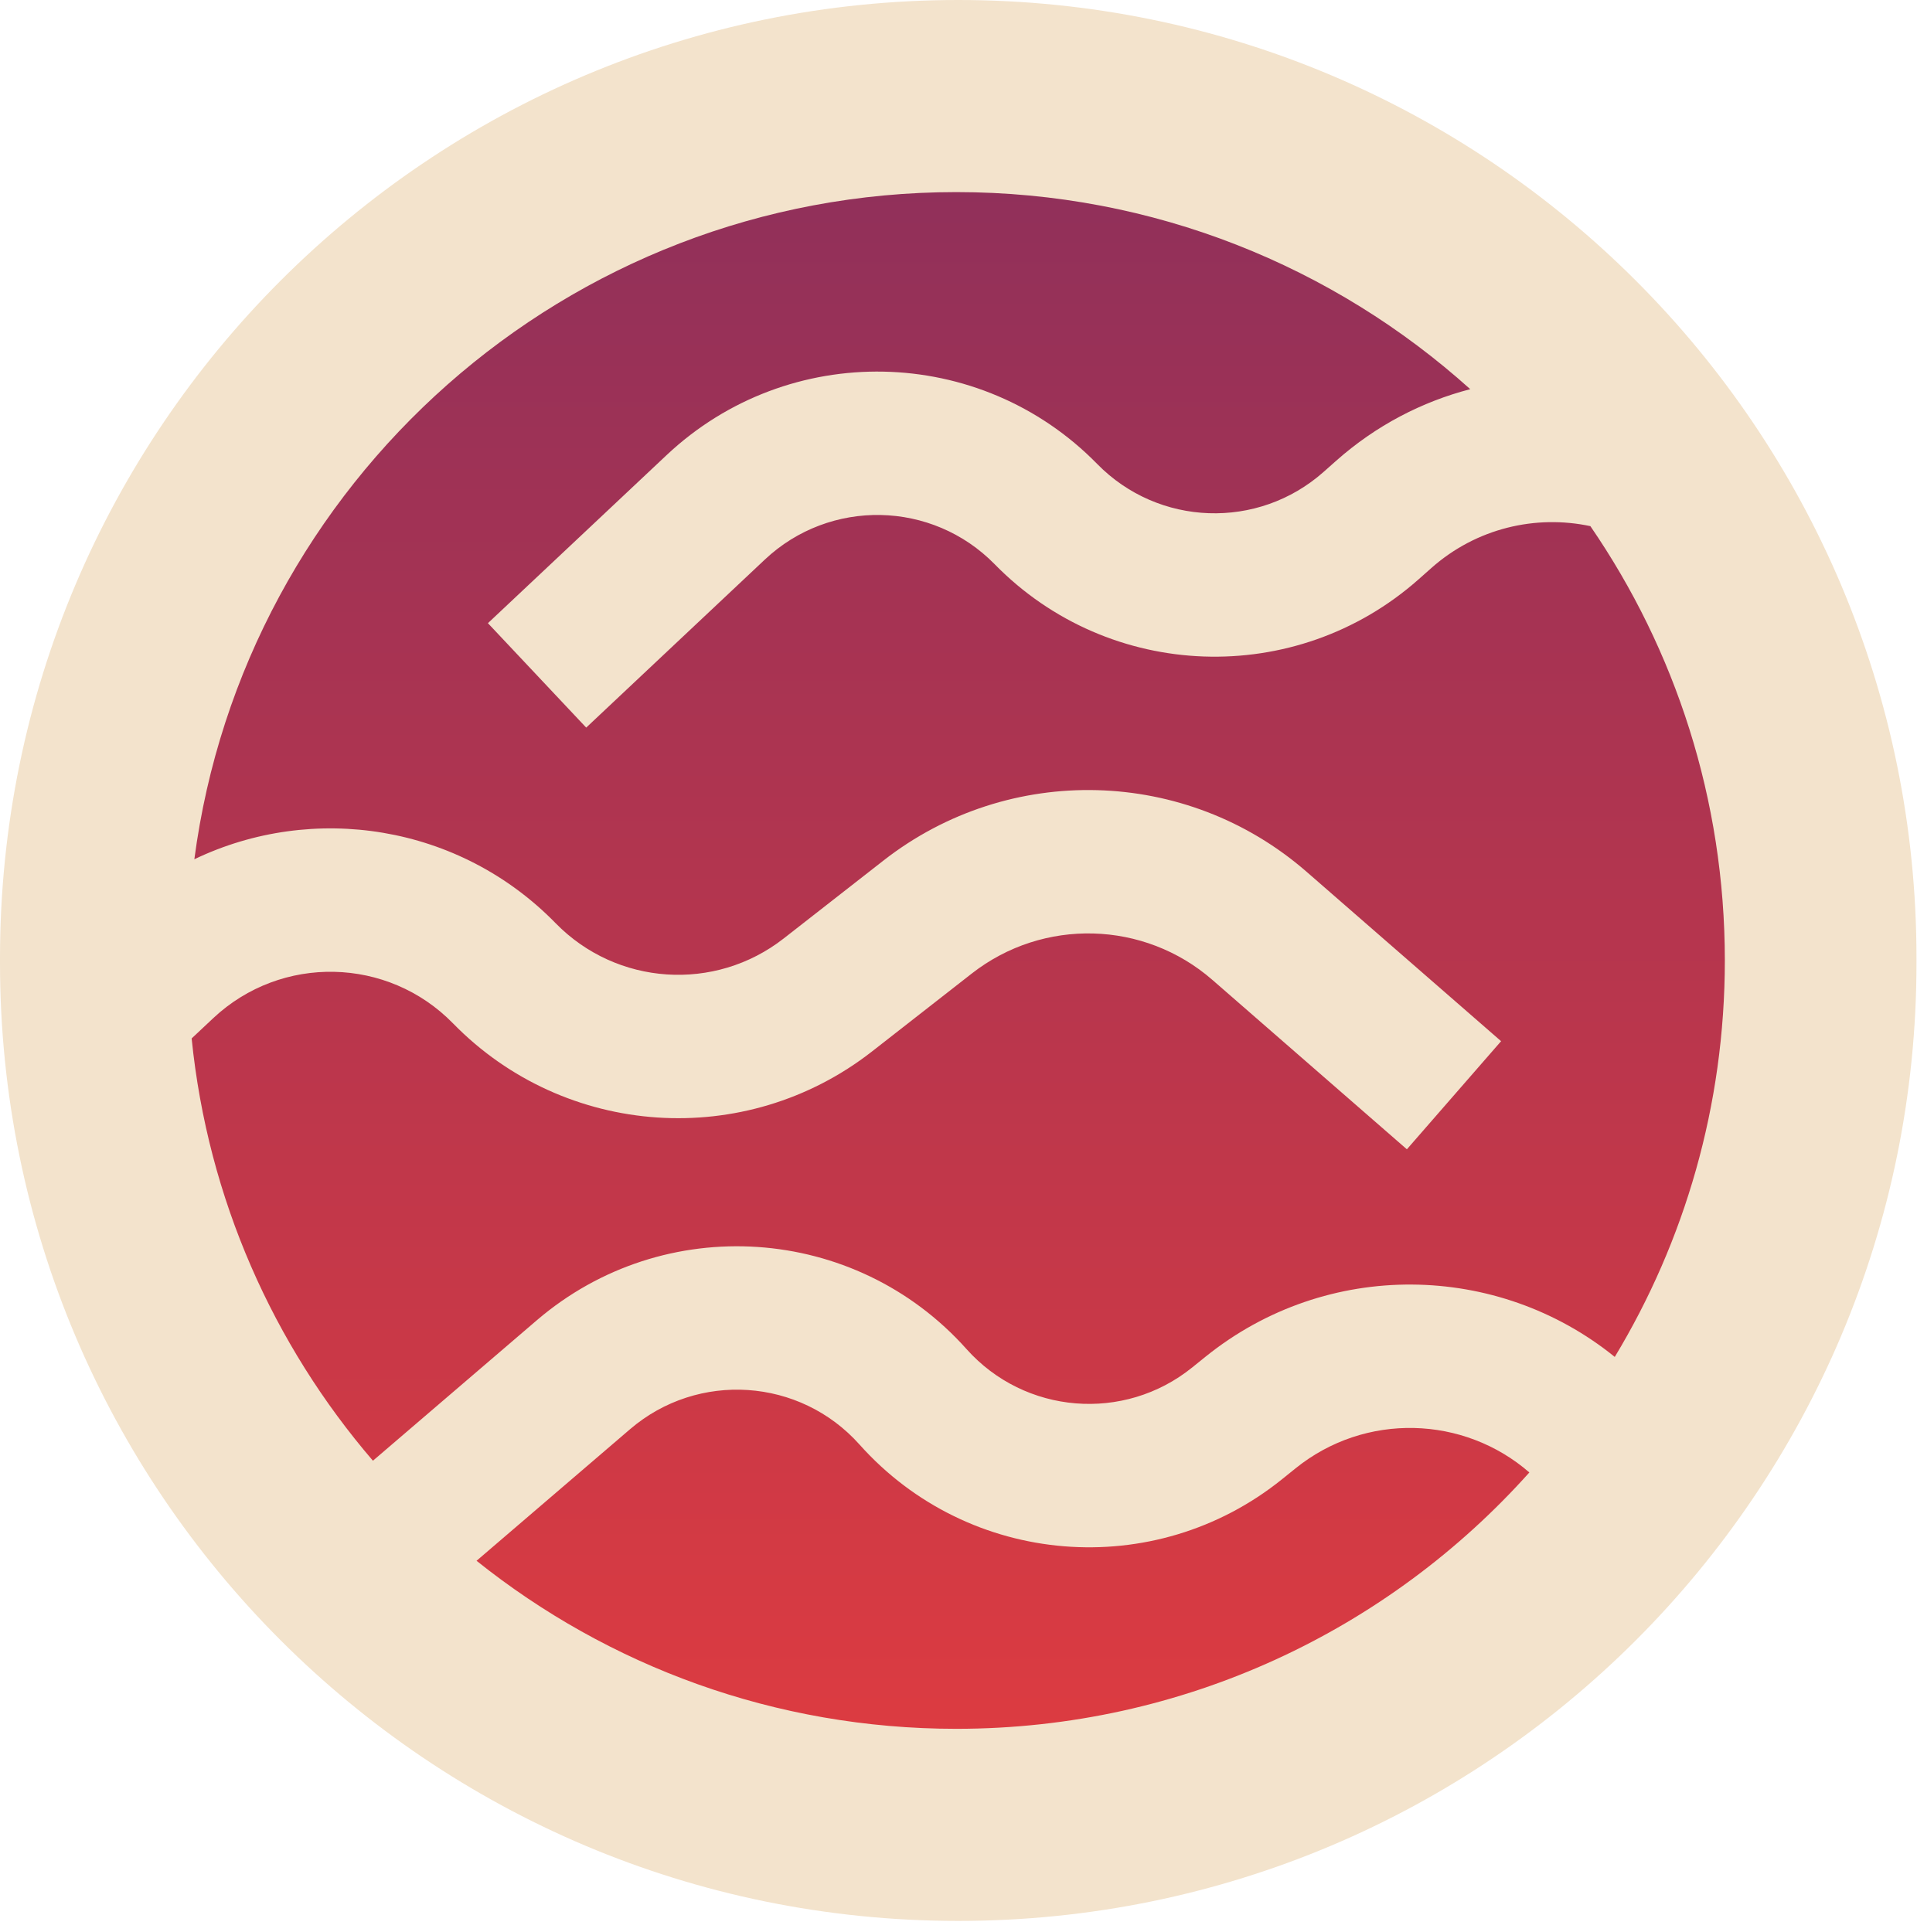
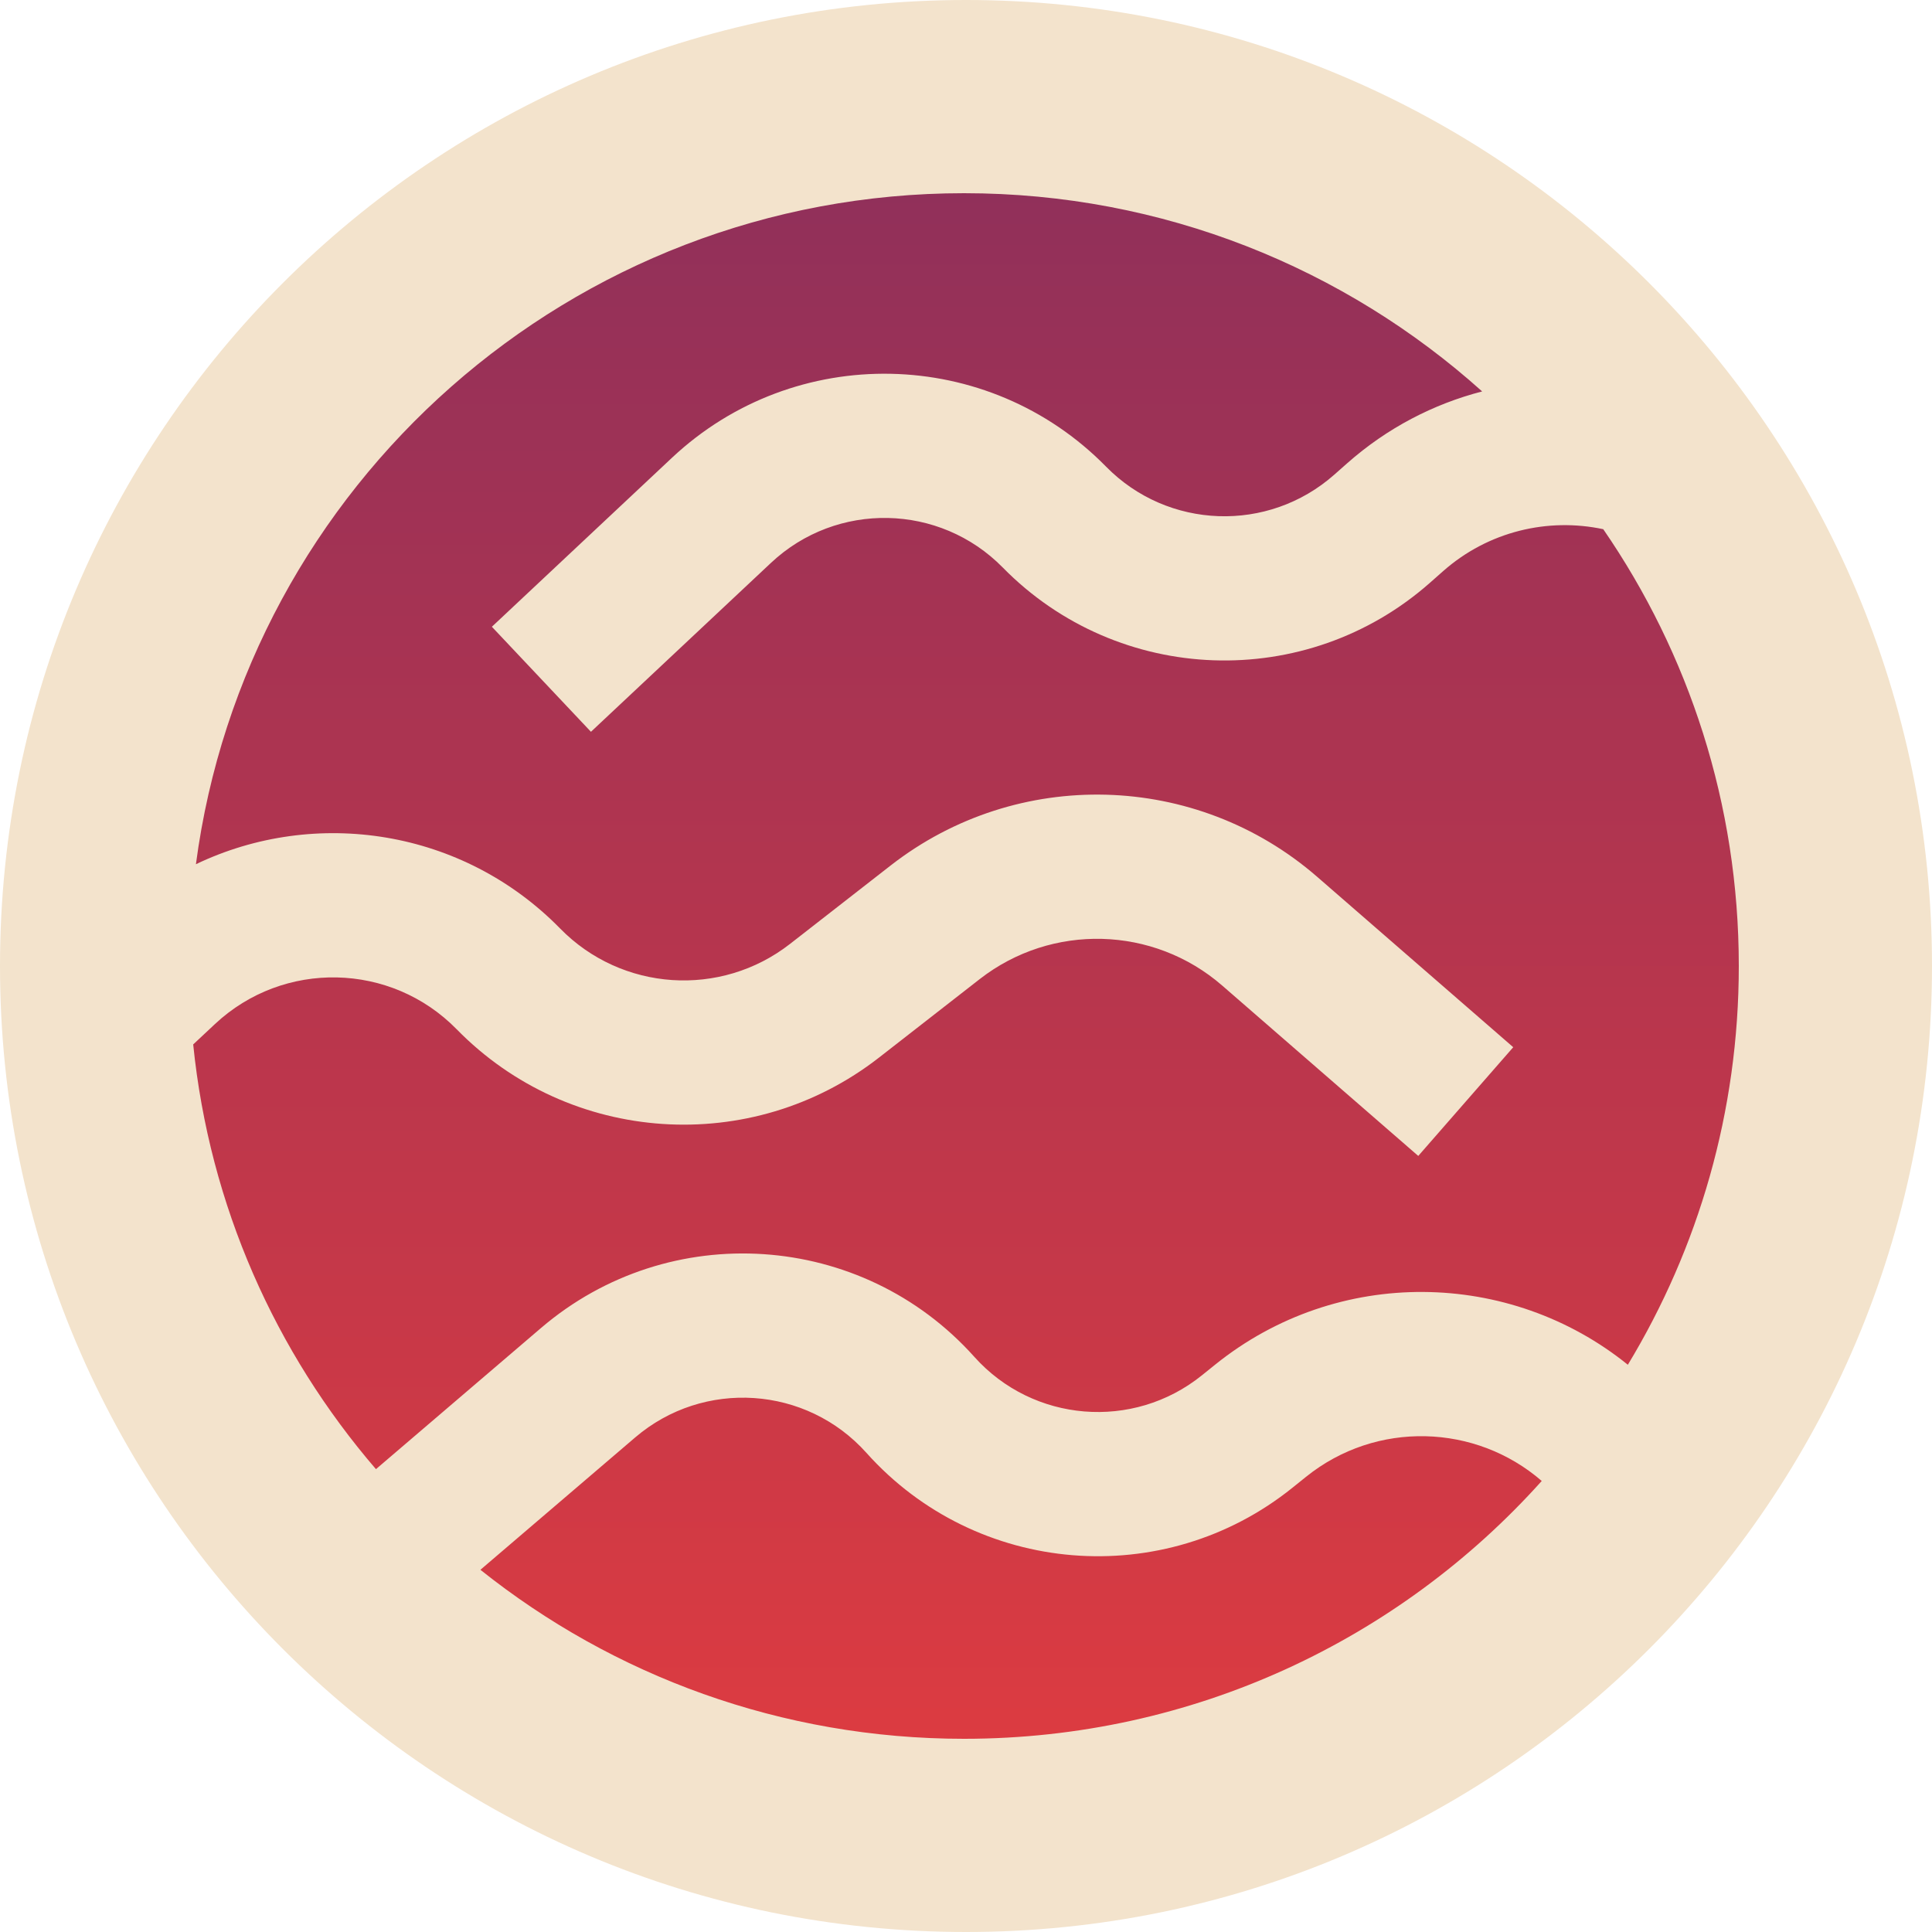
- <svg xmlns="http://www.w3.org/2000/svg" width="120" height="121" viewBox="0 0 120 121" fill="none">
-   <rect width="120" height="120.306" rx="60" fill="#F3E3CC" />
-   <path fill-rule="evenodd" clip-rule="evenodd" d="M59.878 108.275C74.137 108.275 86.948 102.073 95.76 92.219C91.661 88.657 85.484 88.44 81.12 91.962L80.286 92.634C72.296 99.082 60.653 98.13 53.817 90.47C50.088 86.292 43.702 85.866 39.451 89.51L29.839 97.751C38.072 104.337 48.515 108.275 59.878 108.275ZM75.48 84.973C83.091 78.832 93.788 79.052 101.108 84.983C105.483 77.734 108 69.237 108 60.153C108 50.059 104.892 40.69 99.581 32.952C96.157 32.223 92.445 33.075 89.628 35.571L88.826 36.282C81.142 43.091 69.468 42.677 62.285 35.341C58.368 31.34 51.969 31.209 47.89 35.046L36.705 45.569L30.551 39.029L41.737 28.505C49.377 21.317 61.364 21.564 68.702 29.059C72.536 32.975 78.768 33.196 82.87 29.561L83.672 28.85C86.162 26.644 89.043 25.156 92.059 24.374C83.534 16.7 72.251 12.031 59.878 12.031C35.449 12.031 15.272 30.233 12.169 53.815C19.589 50.254 28.742 51.624 34.791 57.82C38.611 61.731 44.761 62.144 49.068 58.778L55.322 53.892C63.183 47.752 74.294 48.049 81.814 54.601L93.99 65.209L88.091 71.98L75.915 61.372C71.639 57.646 65.321 57.477 60.851 60.969L54.597 65.855C46.682 72.038 35.384 71.28 28.366 64.094C24.286 59.915 17.612 59.77 13.353 63.766L12 65.036C13.013 75.087 17.119 84.225 23.351 91.484L33.606 82.693C41.569 75.865 53.532 76.664 60.517 84.49C64.166 88.579 70.381 89.087 74.647 85.645L75.48 84.973Z" fill="url(#paint0_linear_9933_25)" />
+ <svg xmlns="http://www.w3.org/2000/svg" width="88" height="88" viewBox="0 0 88 88" fill="none">
+   <rect width="88" height="88" rx="44" fill="#F3E3CC" />
+   <path fill-rule="evenodd" clip-rule="evenodd" d="M43.91 79.2C54.367 79.2 63.762 74.663 70.224 67.456C67.218 64.85 62.688 64.691 59.488 67.267L58.876 67.759C53.017 72.475 44.479 71.779 39.465 66.176C36.731 63.12 32.048 62.808 28.931 65.474L21.882 71.502C27.919 76.319 35.578 79.2 43.91 79.2ZM55.352 62.155C60.933 57.663 68.778 57.824 74.146 62.163C77.354 56.86 79.2 50.645 79.2 44C79.2 36.616 76.921 29.764 73.026 24.104C70.515 23.57 67.793 24.193 65.727 26.019L65.139 26.539C59.504 31.52 50.943 31.217 45.676 25.851C42.803 22.924 38.111 22.828 35.12 25.635L26.917 33.332L22.404 28.548L30.607 20.851C36.21 15.593 45 15.773 50.381 21.256C53.193 24.12 57.763 24.282 60.772 21.623L61.36 21.103C63.186 19.489 65.298 18.401 67.51 17.829C61.258 12.216 52.984 8.8 43.91 8.8C25.996 8.8 11.199 22.115 8.924 39.364C14.365 36.759 21.077 37.762 25.514 42.293C28.315 45.154 32.825 45.456 35.983 42.995L40.57 39.42C46.334 34.929 54.482 35.146 59.997 39.939L68.926 47.699L64.6 52.651L55.671 44.892C52.535 42.166 47.902 42.043 44.624 44.597L40.038 48.171C34.234 52.694 25.948 52.139 20.802 46.883C17.81 43.826 12.916 43.72 9.792 46.643L8.8 47.572C9.543 54.924 12.554 61.608 17.124 66.918L24.644 60.487C30.484 55.493 39.257 56.078 44.379 61.802C47.055 64.793 51.613 65.165 54.741 62.647L55.352 62.155Z" fill="url(#paint0_linear_12085_5079)" />
  <defs>
-     <linearGradient id="paint0_linear_9933_25" x1="60" y1="12.031" x2="60" y2="108.275" gradientUnits="userSpaceOnUse">
+     <linearGradient id="paint0_linear_12085_5079" x1="44" y1="8.8" x2="44" y2="79.2" gradientUnits="userSpaceOnUse">
      <stop stop-color="#91305A" />
      <stop offset="1" stop-color="#DC3B41" />
    </linearGradient>
  </defs>
</svg>
